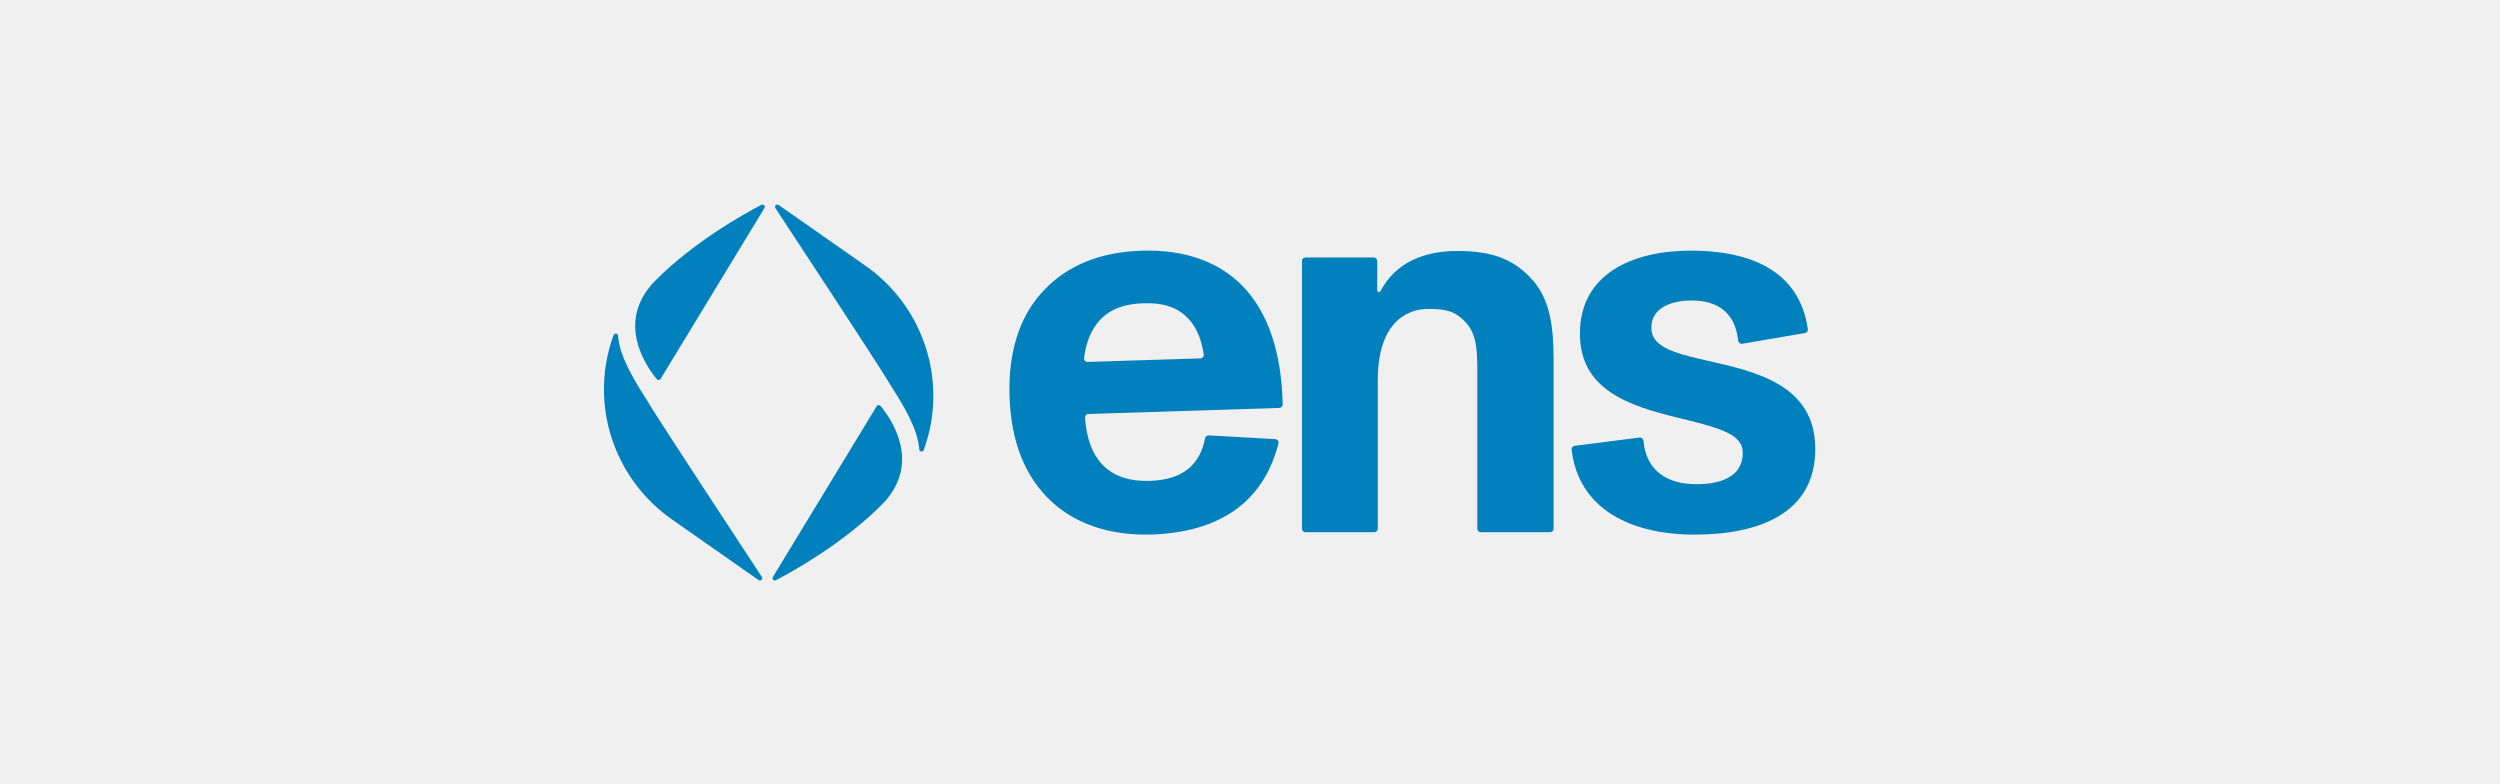
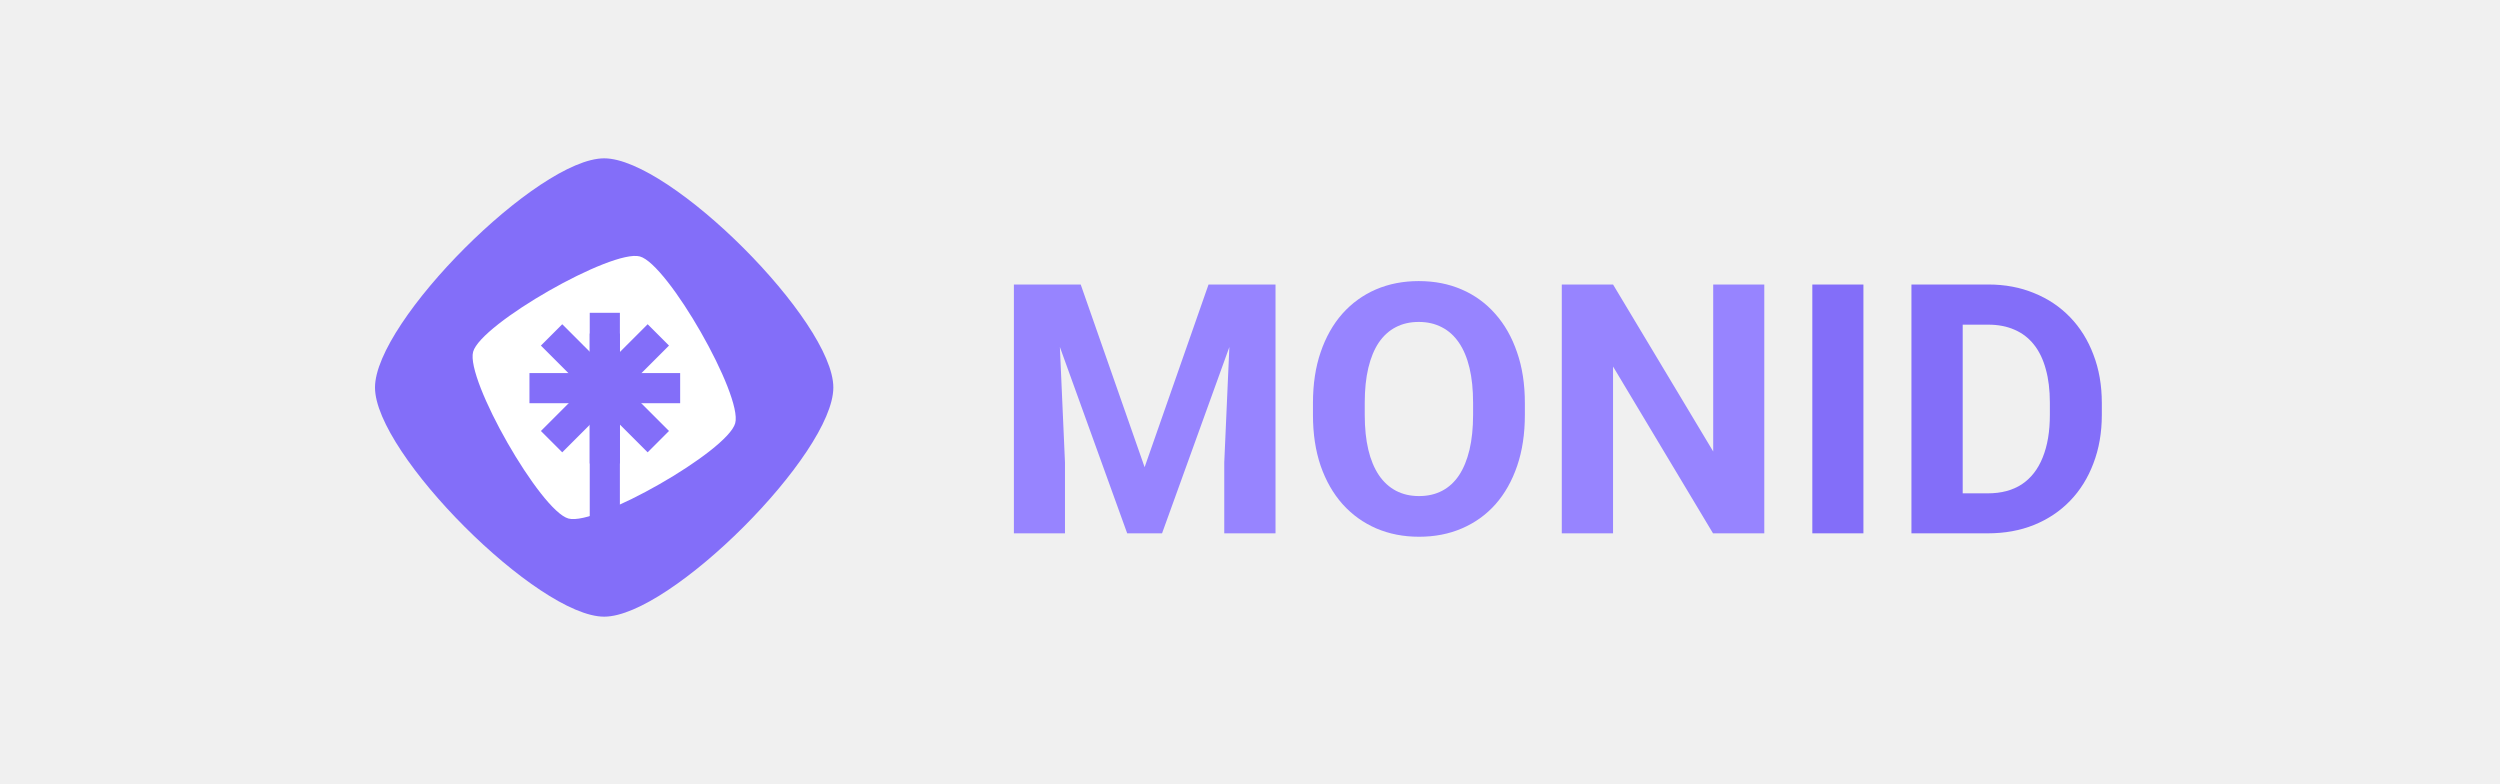
- <svg xmlns="http://www.w3.org/2000/svg" width="300" height="94" viewBox="-40 -50 400 194" fill="none">
-   <path d="M270.119 82.399C254.461 82.399 241.388 76.188 239.652 61.352C239.598 60.892 239.929 60.477 240.387 60.418L256.452 58.361C256.955 58.297 257.401 58.683 257.446 59.188C258.09 66.579 263.318 69.918 270.521 69.918C278.159 69.918 282.044 67.099 282.044 62.133C282.044 57.705 276.953 56.094 266.367 53.544C253.503 50.458 241.711 46.431 241.711 32.608C241.711 17.845 254.709 12.074 269.181 12.074C283.656 12.074 296.063 16.863 298.154 31.525C298.218 31.978 297.906 32.4 297.456 32.477L281.924 35.13C281.417 35.216 280.95 34.838 280.896 34.325C280.178 27.488 275.854 24.421 269.449 24.421C263.955 24.421 259.399 26.434 259.399 31.132C259.399 35.695 264.223 37.305 273.201 39.318C285.126 42.002 300 45.223 300 61.194C300 77.299 285.796 82.399 270.119 82.399Z" fill="#0080BC" />
-   <path d="M229.159 18.464C234.519 23.832 235.189 31.079 235.189 39.803V80.951C235.189 81.427 234.804 81.812 234.329 81.812H217.156C216.681 81.812 216.296 81.427 216.296 80.951V41.413C216.296 35.24 215.76 32.019 212.812 29.201C210.4 26.919 208.122 26.516 204.102 26.516C198.34 26.516 191.64 30.408 191.64 44.232V80.951C191.64 81.427 191.255 81.812 190.78 81.812H173.741C173.266 81.812 172.881 81.427 172.881 80.951V14.628C172.881 14.152 173.266 13.767 173.741 13.767H190.646C191.121 13.767 191.506 14.152 191.506 14.628V21.931C191.506 22.344 192.118 22.474 192.31 22.109C196.08 14.936 203.246 12.156 211.338 12.156C219.914 12.156 224.871 14.169 229.159 18.464Z" fill="#0080BC" />
-   <path d="M158.035 20.704C164.541 27.33 167.818 37.401 168.094 50.154C168.104 50.623 167.733 51.012 167.266 51.026L119.959 52.524C119.481 52.539 119.105 52.946 119.138 53.424C119.872 64.104 125.381 69.405 135.163 69.096C143.417 68.834 147.583 65.091 148.88 58.547C148.966 58.114 149.352 57.8 149.792 57.825L166.268 58.757C166.799 58.787 167.175 59.29 167.045 59.806C163.383 74.304 152.478 81.841 135.582 82.376C125.136 82.706 116.726 79.616 110.927 74.294C104.3 68.193 100.806 59.441 100.45 48.174C100.112 37.443 102.77 28.228 109.134 21.715C114.845 15.761 122.783 12.421 133.23 12.09C143.81 11.755 152.22 14.846 158.035 20.704ZM133.64 25.102C128.149 25.276 124.316 27.008 121.877 30.442C120.239 32.696 119.284 35.486 118.91 38.712C118.851 39.222 119.265 39.656 119.777 39.64L147.737 38.754C148.244 38.738 148.628 38.287 148.549 37.785C147.962 34.056 146.778 30.936 144.478 28.653C141.848 26.05 138.462 24.949 133.64 25.102Z" fill="#0080BC" />
-   <path fill-rule="evenodd" clip-rule="evenodd" d="M42.473 1.549C42.129 1.026 42.762 0.413 43.275 0.773L64.757 15.809C78.297 25.287 84.531 42.208 80.239 58.154C79.899 59.418 79.534 60.523 79.191 61.45C78.979 62.024 78.134 61.9 78.091 61.289C77.729 56.097 73.99 50.161 71.277 45.853C70.793 45.084 70.341 44.366 69.947 43.714C67.309 39.351 48.217 10.285 42.473 1.549ZM14.029 43.841L39.742 1.531C40.041 1.039 39.504 0.467 38.994 0.733C34.499 3.076 22.369 9.857 12.847 19.367C2.411 29.79 10.845 41.225 13.108 43.913C13.358 44.21 13.827 44.173 14.029 43.841ZM39.107 92.885C39.451 93.408 38.819 94.02 38.305 93.661L16.823 78.624C3.283 69.147 -2.951 52.226 1.342 36.279C1.682 35.016 2.046 33.91 2.389 32.984C2.602 32.41 3.446 32.533 3.489 33.144C3.851 38.337 7.59 44.273 10.303 48.581C10.788 49.35 11.239 50.068 11.634 50.719C14.271 55.083 33.363 84.149 39.107 92.885ZM41.84 92.899L67.554 50.588C67.755 50.257 68.224 50.22 68.474 50.517C70.738 53.204 79.172 64.64 68.736 75.062C59.213 84.573 47.084 91.353 42.589 93.697C42.079 93.963 41.541 93.39 41.84 92.899Z" fill="#0080BC" />
+ <svg xmlns="http://www.w3.org/2000/svg" width="300" height="94" viewBox="0 0 300 94" fill="none">
+   <path d="M88.816 29.634H56.458V63.642H88.816V29.634Z" fill="white" />
+   <path d="M74.386 40.023H70.769V64.209H74.386V40.023Z" fill="#836EF9" />
+   <path d="M63.535 44.769V48.386H81.619V44.769H63.535Z" fill="#836EF9" />
+   <path d="M67.469 38.908L64.907 41.47L77.717 54.279L80.278 51.717L67.469 38.908Z" fill="#836EF9" />
+   <path d="M80.279 41.47L77.717 38.908L64.907 51.718L67.469 54.279L80.279 41.47Z" fill="#836EF9" />
+   <path d="M74.386 37.536H70.769V55.62H74.386V37.536Z" fill="#836EF9" />
+   <path d="M72.5 19C64.559 19 45 38.558 45 46.5C45 54.442 64.559 74 72.5 74C80.442 74 100.001 54.441 100.001 46.5C100.001 38.558 80.442 19 72.5 19ZM68.215 62.225C64.866 61.313 55.862 45.563 56.775 42.214C57.688 38.865 73.437 29.862 76.786 30.775C80.135 31.687 89.138 47.437 88.226 50.785C87.313 54.134 71.564 63.138 68.215 62.225Z" fill="#836EF9" />
+   <path d="M124.476 34.141H129.685L137.354 56.063L145.024 34.141H150.233L139.446 64H135.263L124.476 34.141ZM121.666 34.141H126.854L127.798 55.51V64H121.666V34.141ZM147.854 34.141H153.063V64H146.911V55.51L147.854 34.141ZM182.984 48.373V49.788C182.984 52.058 182.677 54.095 182.062 55.899C181.446 57.704 180.578 59.242 179.457 60.514C178.336 61.772 176.996 62.735 175.438 63.405C173.893 64.075 172.177 64.41 170.29 64.41C168.417 64.41 166.701 64.075 165.143 63.405C163.598 62.735 162.258 61.772 161.123 60.514C159.988 59.242 159.106 57.704 158.478 55.899C157.862 54.095 157.555 52.058 157.555 49.788V48.373C157.555 46.09 157.862 44.053 158.478 42.262C159.093 40.457 159.961 38.919 161.082 37.648C162.217 36.376 163.557 35.405 165.102 34.735C166.66 34.065 168.376 33.73 170.249 33.73C172.136 33.73 173.852 34.065 175.396 34.735C176.955 35.405 178.295 36.376 179.416 37.648C180.551 38.919 181.426 40.457 182.041 42.262C182.67 44.053 182.984 46.09 182.984 48.373ZM176.771 49.788V48.332C176.771 46.746 176.627 45.352 176.34 44.148C176.053 42.945 175.629 41.934 175.068 41.113C174.508 40.293 173.824 39.678 173.018 39.268C172.211 38.844 171.288 38.632 170.249 38.632C169.21 38.632 168.287 38.844 167.48 39.268C166.688 39.678 166.011 40.293 165.45 41.113C164.903 41.934 164.486 42.945 164.199 44.148C163.912 45.352 163.769 46.746 163.769 48.332V49.788C163.769 51.36 163.912 52.755 164.199 53.972C164.486 55.175 164.91 56.193 165.471 57.027C166.031 57.848 166.715 58.47 167.521 58.894C168.328 59.317 169.251 59.529 170.29 59.529C171.329 59.529 172.252 59.317 173.059 58.894C173.865 58.47 174.542 57.848 175.089 57.027C175.636 56.193 176.053 55.175 176.34 53.972C176.627 52.755 176.771 51.36 176.771 49.788ZM211.716 34.141V64H205.563L193.566 43.984V64H187.414V34.141H193.566L205.584 54.177V34.141H211.716Z" fill="#9784FF" />
+   <path d="M223.61 34.141V64H217.479V34.141H223.61ZM238.54 64H232.039L232.08 59.201H238.54C240.153 59.201 241.514 58.839 242.621 58.114C243.729 57.376 244.562 56.303 245.123 54.895C245.697 53.486 245.984 51.784 245.984 49.788V48.332C245.984 46.801 245.82 45.454 245.492 44.292C245.178 43.13 244.706 42.152 244.077 41.359C243.448 40.566 242.676 39.972 241.76 39.575C240.844 39.165 239.791 38.96 238.602 38.96H231.916V34.141H238.602C240.598 34.141 242.423 34.482 244.077 35.166C245.745 35.836 247.188 36.8 248.404 38.058C249.621 39.315 250.558 40.819 251.214 42.569C251.884 44.306 252.219 46.24 252.219 48.373V49.788C252.219 51.907 251.884 53.842 251.214 55.592C250.558 57.342 249.621 58.846 248.404 60.103C247.201 61.348 245.759 62.312 244.077 62.995C242.409 63.665 240.563 64 238.54 64ZM235.525 34.141V64H229.373V34.141H235.525Z" fill="#836EF9" />
</svg>
